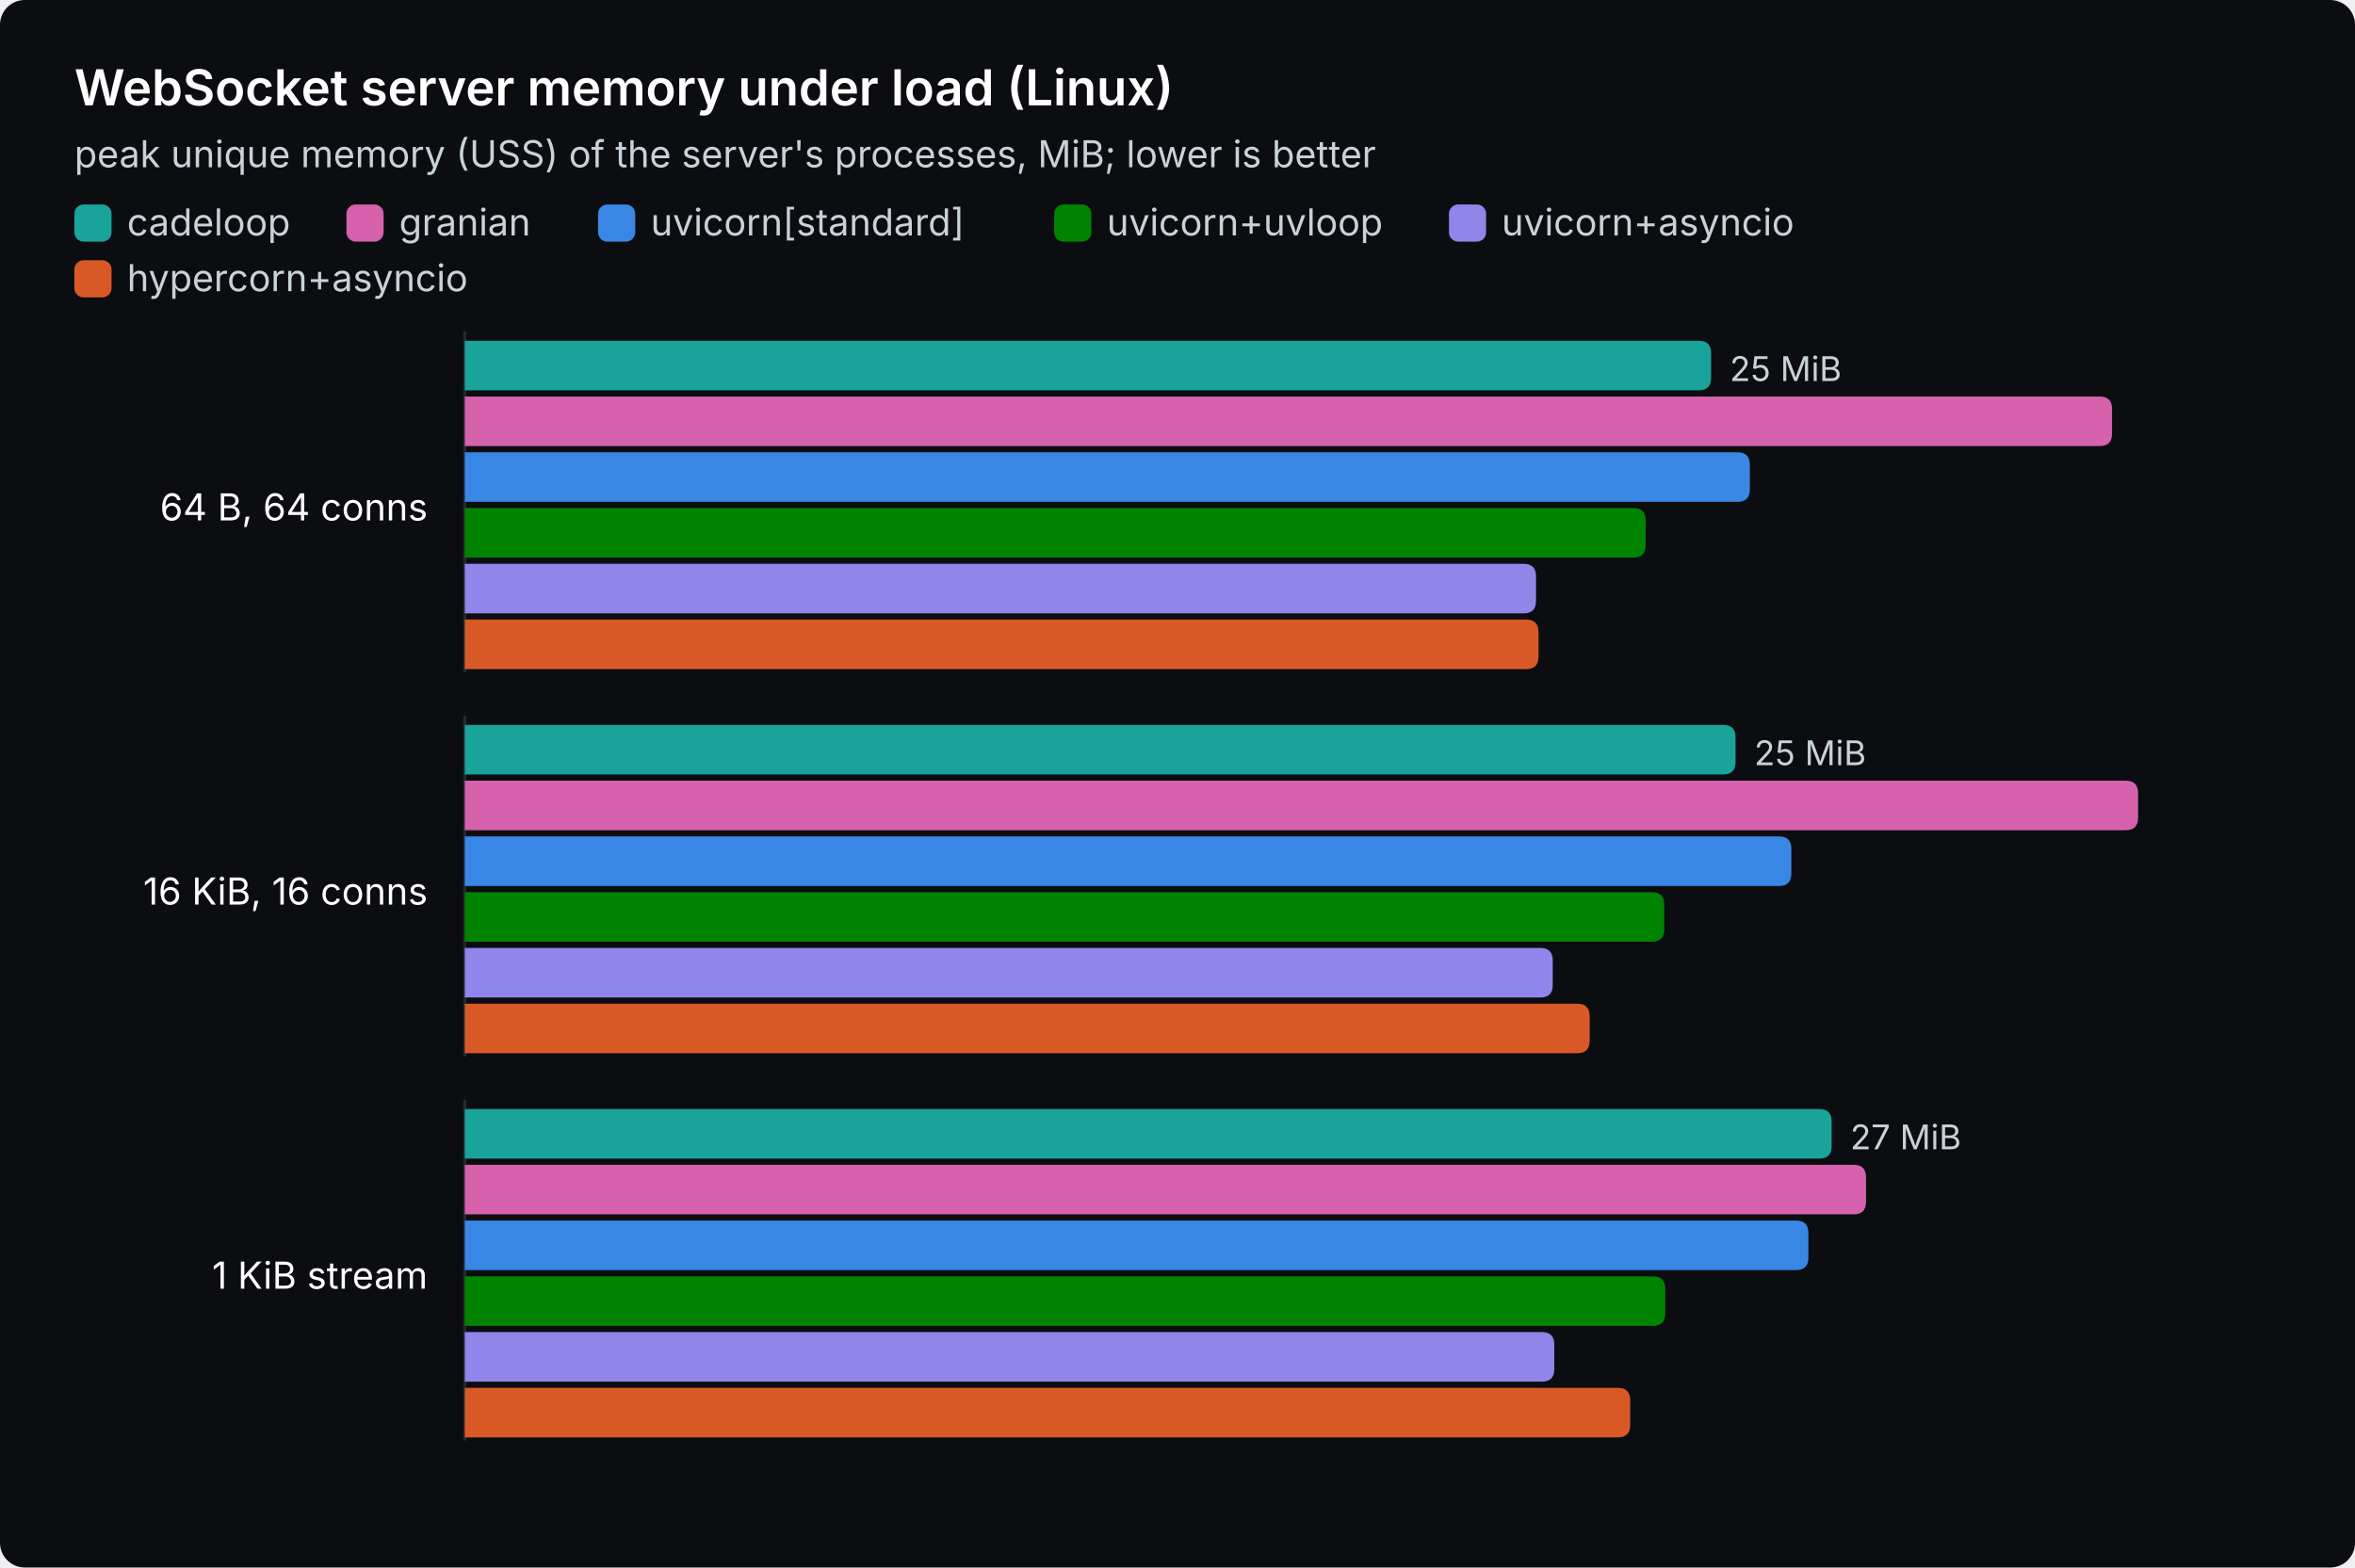
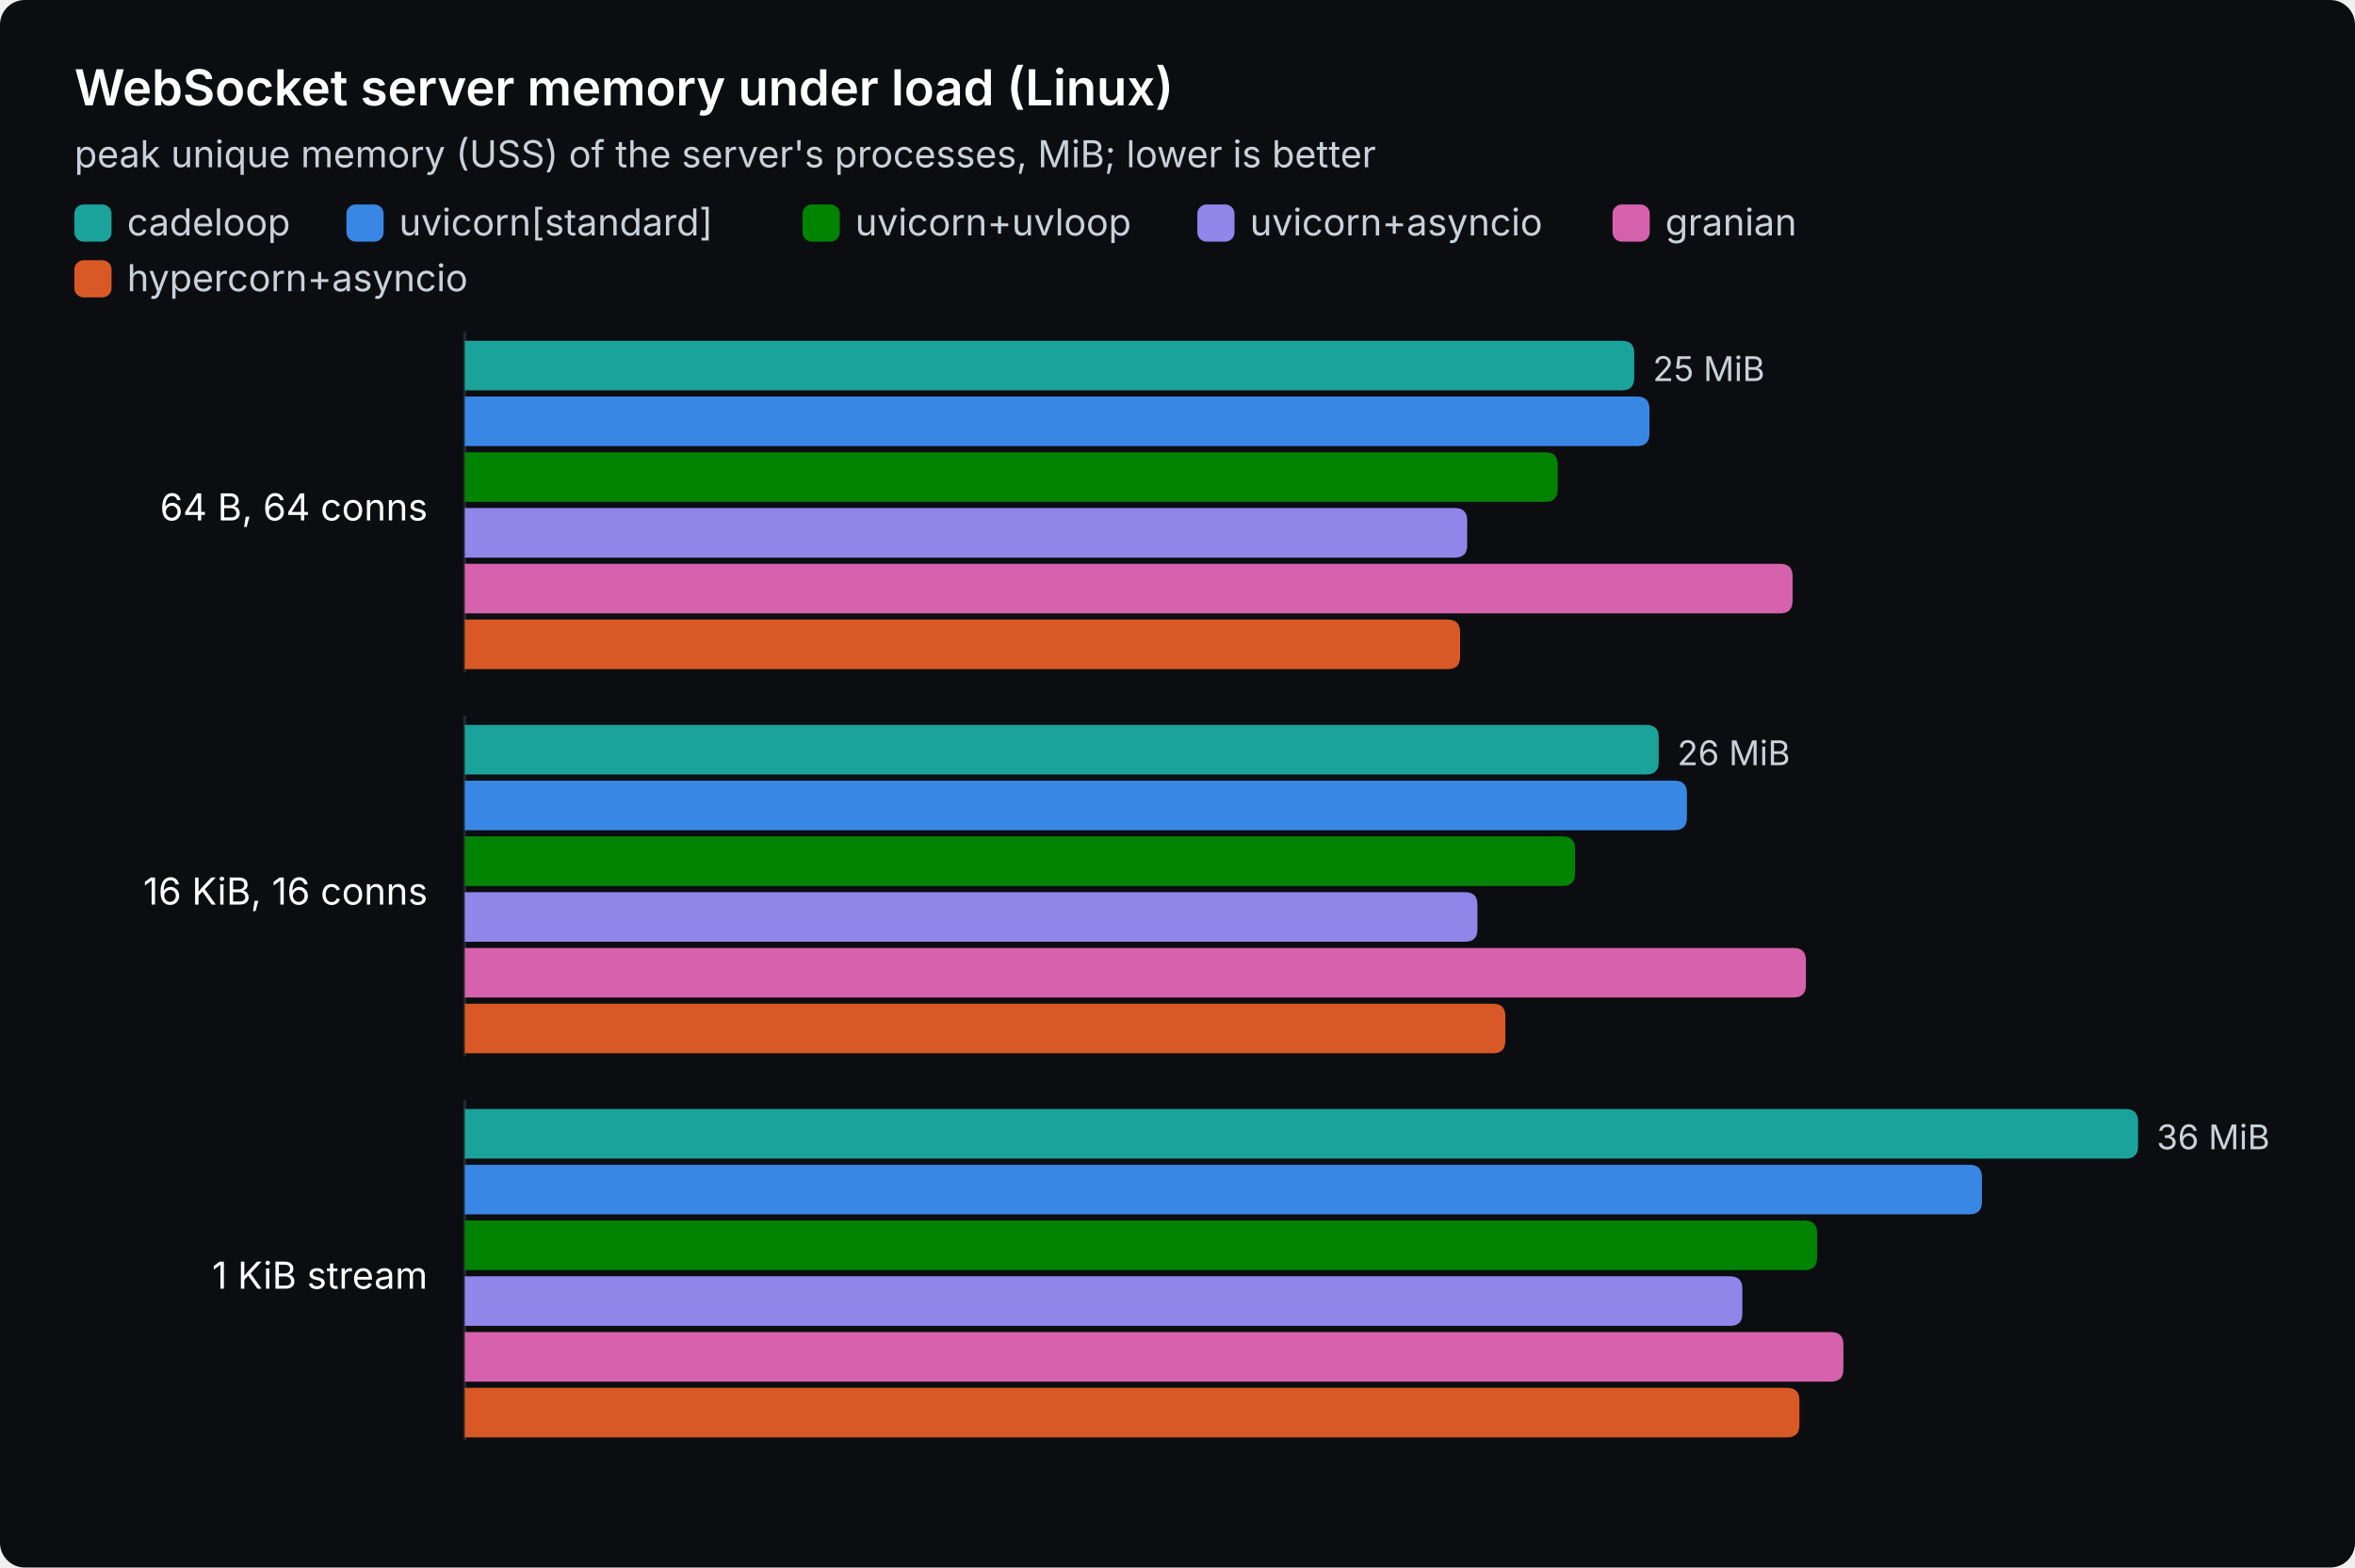
<svg xmlns="http://www.w3.org/2000/svg" viewBox="0 0 760 506" width="760" height="506" font-family="system-ui, -apple-system, 'Segoe UI', sans-serif">
  <rect width="760" height="506" fill="#0B0D11" rx="8" />
  <text x="24" y="34" font-size="16" font-weight="600" fill="#ffffff">WebSocket server memory under load (Linux)</text>
  <text x="24" y="54" font-size="12" fill="#c9d1d9">peak unique memory (USS) of the server's processes, MiB; lower is better</text>
  <rect x="24.0" y="66" width="12" height="12" rx="3" fill="#1aa39a" />
  <text x="41.0" y="76" font-size="12" fill="#c9d1d9">cadeloop</text>
-   <rect x="111.8" y="66" width="12" height="12" rx="3" fill="#d661ad" />
-   <text x="128.8" y="76" font-size="12" fill="#c9d1d9">granian</text>
-   <rect x="193.0" y="66" width="12" height="12" rx="3" fill="#3987e5" />
-   <text x="210.0" y="76" font-size="12" fill="#c9d1d9">uvicorn[standard]</text>
-   <rect x="340.2" y="66" width="12" height="12" rx="3" fill="#008300" />
-   <text x="357.2" y="76" font-size="12" fill="#c9d1d9">uvicorn+uvloop</text>
-   <rect x="467.6" y="66" width="12" height="12" rx="3" fill="#9085e9" />
-   <text x="484.6" y="76" font-size="12" fill="#c9d1d9">uvicorn+asyncio</text>
+   <rect x="111.8" y="66" width="12" height="12" rx="3" fill="#3987e5" />
+   <text x="128.8" y="76" font-size="12" fill="#c9d1d9">uvicorn[standard]</text>
+   <rect x="259.0" y="66" width="12" height="12" rx="3" fill="#008300" />
+   <text x="276.0" y="76" font-size="12" fill="#c9d1d9">uvicorn+uvloop</text>
+   <rect x="386.4" y="66" width="12" height="12" rx="3" fill="#9085e9" />
+   <text x="403.4" y="76" font-size="12" fill="#c9d1d9">uvicorn+asyncio</text>
+   <rect x="520.4" y="66" width="12" height="12" rx="3" fill="#d661ad" />
+   <text x="537.4" y="76" font-size="12" fill="#c9d1d9">granian</text>
  <rect x="24.0" y="84" width="12" height="12" rx="3" fill="#d95926" />
  <text x="41.0" y="94" font-size="12" fill="#c9d1d9">hypercorn+asyncio</text>
  <text x="138" y="168.0" font-size="12" text-anchor="end" fill="#ffffff">64 B, 64 conns</text>
  <line x1="150" y1="107" x2="150" y2="217" stroke="#232830" stroke-width="1" />
-   <path d="M150.0,110.0 h398.2 q4.0,0 4.0,4.0 v8.0 q0,4.0 -4.0,4.0 h-398.2 z" fill="#1aa39a" />
+   <path d="M150.0,110.0 h373.4 q4.0,0 4.0,4.0 v8.0 q0,4.0 -4.0,4.0 h-373.4 z" fill="#1aa39a" />
  <rect x="150.0" y="109.0" width="0" height="0" fill="#0B0D11" />
-   <text x="558.2" y="123" font-size="11" fill="#c9d1d9">25 MiB</text>
-   <path d="M150.0,128.0 h527.6 q4.0,0 4.0,4.0 v8.0 q0,4.0 -4.0,4.0 h-527.6 z" fill="#d661ad" />
+   <text x="533.4" y="123" font-size="11" fill="#c9d1d9">25 MiB</text>
+   <path d="M150.0,128.0 h378.3 q4.0,0 4.0,4.0 v8.0 q0,4.0 -4.0,4.0 h-378.3 z" fill="#3987e5" />
  <rect x="150.0" y="127.0" width="0" height="0" fill="#0B0D11" />
-   <path d="M150.0,146.0 h410.7 q4.0,0 4.0,4.0 v8.0 q0,4.0 -4.0,4.0 h-410.7 z" fill="#3987e5" />
+   <path d="M150.0,146.0 h348.7 q4.0,0 4.0,4.0 v8.0 q0,4.0 -4.0,4.0 h-348.7 z" fill="#008300" />
  <rect x="150.0" y="145.0" width="0" height="0" fill="#0B0D11" />
-   <path d="M150.0,164.0 h377.1 q4.0,0 4.0,4.0 v8.0 q0,4.0 -4.0,4.0 h-377.1 z" fill="#008300" />
+   <path d="M150.0,164.0 h319.5 q4.0,0 4.0,4.0 v8.0 q0,4.0 -4.0,4.0 h-319.5 z" fill="#9085e9" />
  <rect x="150.0" y="163.0" width="0" height="0" fill="#0B0D11" />
-   <path d="M150.0,182.0 h341.7 q4.0,0 4.0,4.0 v8.0 q0,4.0 -4.0,4.0 h-341.7 z" fill="#9085e9" />
+   <path d="M150.0,182.0 h424.5 q4.0,0 4.0,4.0 v8.0 q0,4.0 -4.0,4.0 h-424.5 z" fill="#d661ad" />
  <rect x="150.0" y="181.0" width="0" height="0" fill="#0B0D11" />
-   <path d="M150.0,200.0 h342.5 q4.0,0 4.0,4.0 v8.0 q0,4.0 -4.0,4.0 h-342.5 z" fill="#d95926" />
+   <path d="M150.0,200.0 h317.2 q4.0,0 4.0,4.0 v8.0 q0,4.0 -4.0,4.0 h-317.2 z" fill="#d95926" />
  <rect x="150.0" y="199.0" width="0" height="0" fill="#0B0D11" />
  <text x="138" y="292.0" font-size="12" text-anchor="end" fill="#ffffff">16 KiB, 16 conns</text>
  <line x1="150" y1="231" x2="150" y2="341" stroke="#232830" stroke-width="1" />
-   <path d="M150.0,234.0 h406.1 q4.0,0 4.0,4.0 v8.0 q0,4.0 -4.0,4.0 h-406.1 z" fill="#1aa39a" />
+   <path d="M150.0,234.0 h381.3 q4.0,0 4.0,4.0 v8.0 q0,4.0 -4.0,4.0 h-381.3 z" fill="#1aa39a" />
  <rect x="150.0" y="233.0" width="0" height="0" fill="#0B0D11" />
-   <text x="566.1" y="247" font-size="11" fill="#c9d1d9">25 MiB</text>
-   <path d="M150.0,252.0 h536.0 q4.0,0 4.0,4.0 v8.0 q0,4.0 -4.0,4.0 h-536.0 z" fill="#d661ad" />
+   <text x="541.3" y="247" font-size="11" fill="#c9d1d9">26 MiB</text>
+   <path d="M150.0,252.0 h390.4 q4.0,0 4.0,4.0 v8.0 q0,4.0 -4.0,4.0 h-390.4 z" fill="#3987e5" />
  <rect x="150.0" y="251.0" width="0" height="0" fill="#0B0D11" />
-   <path d="M150.0,270.0 h424.1 q4.0,0 4.0,4.0 v8.0 q0,4.0 -4.0,4.0 h-424.1 z" fill="#3987e5" />
+   <path d="M150.0,270.0 h354.3 q4.0,0 4.0,4.0 v8.0 q0,4.0 -4.0,4.0 h-354.3 z" fill="#008300" />
  <rect x="150.0" y="269.0" width="0" height="0" fill="#0B0D11" />
-   <path d="M150.0,288.0 h383.1 q4.0,0 4.0,4.0 v8.0 q0,4.0 -4.0,4.0 h-383.1 z" fill="#008300" />
+   <path d="M150.0,288.0 h322.8 q4.0,0 4.0,4.0 v8.0 q0,4.0 -4.0,4.0 h-322.8 z" fill="#9085e9" />
  <rect x="150.0" y="287.0" width="0" height="0" fill="#0B0D11" />
-   <path d="M150.0,306.0 h347.1 q4.0,0 4.0,4.0 v8.0 q0,4.0 -4.0,4.0 h-347.1 z" fill="#9085e9" />
+   <path d="M150.0,306.0 h428.8 q4.0,0 4.0,4.0 v8.0 q0,4.0 -4.0,4.0 h-428.8 z" fill="#d661ad" />
  <rect x="150.0" y="305.0" width="0" height="0" fill="#0B0D11" />
-   <path d="M150.0,324.0 h359.0 q4.0,0 4.0,4.0 v8.0 q0,4.0 -4.0,4.0 h-359.0 z" fill="#d95926" />
+   <path d="M150.0,324.0 h331.8 q4.0,0 4.0,4.0 v8.0 q0,4.0 -4.0,4.0 h-331.8 z" fill="#d95926" />
  <rect x="150.0" y="323.0" width="0" height="0" fill="#0B0D11" />
  <text x="138" y="416.0" font-size="12" text-anchor="end" fill="#ffffff">1 KiB stream</text>
  <line x1="150" y1="355" x2="150" y2="465" stroke="#232830" stroke-width="1" />
-   <path d="M150.0,358.0 h437.1 q4.0,0 4.0,4.0 v8.0 q0,4.0 -4.0,4.0 h-437.1 z" fill="#1aa39a" />
+   <path d="M150.0,358.0 h536.0 q4.0,0 4.0,4.0 v8.0 q0,4.0 -4.0,4.0 h-536.0 z" fill="#1aa39a" />
  <rect x="150.0" y="357.0" width="0" height="0" fill="#0B0D11" />
-   <text x="597.1" y="371" font-size="11" fill="#c9d1d9">27 MiB</text>
-   <path d="M150.0,376.0 h448.2 q4.0,0 4.0,4.0 v8.0 q0,4.0 -4.0,4.0 h-448.2 z" fill="#d661ad" />
+   <text x="696.0" y="371" font-size="11" fill="#c9d1d9">36 MiB</text>
+   <path d="M150.0,376.0 h485.6 q4.0,0 4.0,4.0 v8.0 q0,4.0 -4.0,4.0 h-485.6 z" fill="#3987e5" />
  <rect x="150.0" y="375.0" width="0" height="0" fill="#0B0D11" />
-   <path d="M150.0,394.0 h429.6 q4.0,0 4.0,4.0 v8.0 q0,4.0 -4.0,4.0 h-429.6 z" fill="#3987e5" />
+   <path d="M150.0,394.0 h432.4 q4.0,0 4.0,4.0 v8.0 q0,4.0 -4.0,4.0 h-432.4 z" fill="#008300" />
  <rect x="150.0" y="393.0" width="0" height="0" fill="#0B0D11" />
-   <path d="M150.0,412.0 h383.4 q4.0,0 4.0,4.0 v8.0 q0,4.0 -4.0,4.0 h-383.4 z" fill="#008300" />
+   <path d="M150.0,412.0 h408.3 q4.0,0 4.0,4.0 v8.0 q0,4.0 -4.0,4.0 h-408.3 z" fill="#9085e9" />
  <rect x="150.0" y="411.0" width="0" height="0" fill="#0B0D11" />
-   <path d="M150.0,430.0 h347.6 q4.0,0 4.0,4.0 v8.0 q0,4.0 -4.0,4.0 h-347.6 z" fill="#9085e9" />
+   <path d="M150.0,430.0 h440.9 q4.0,0 4.0,4.0 v8.0 q0,4.0 -4.0,4.0 h-440.9 z" fill="#d661ad" />
  <rect x="150.0" y="429.0" width="0" height="0" fill="#0B0D11" />
-   <path d="M150.0,448.0 h372.1 q4.0,0 4.0,4.0 v8.0 q0,4.0 -4.0,4.0 h-372.1 z" fill="#d95926" />
+   <path d="M150.0,448.0 h426.7 q4.0,0 4.0,4.0 v8.0 q0,4.0 -4.0,4.0 h-426.7 z" fill="#d95926" />
  <rect x="150.0" y="447.0" width="0" height="0" fill="#0B0D11" />
</svg>
